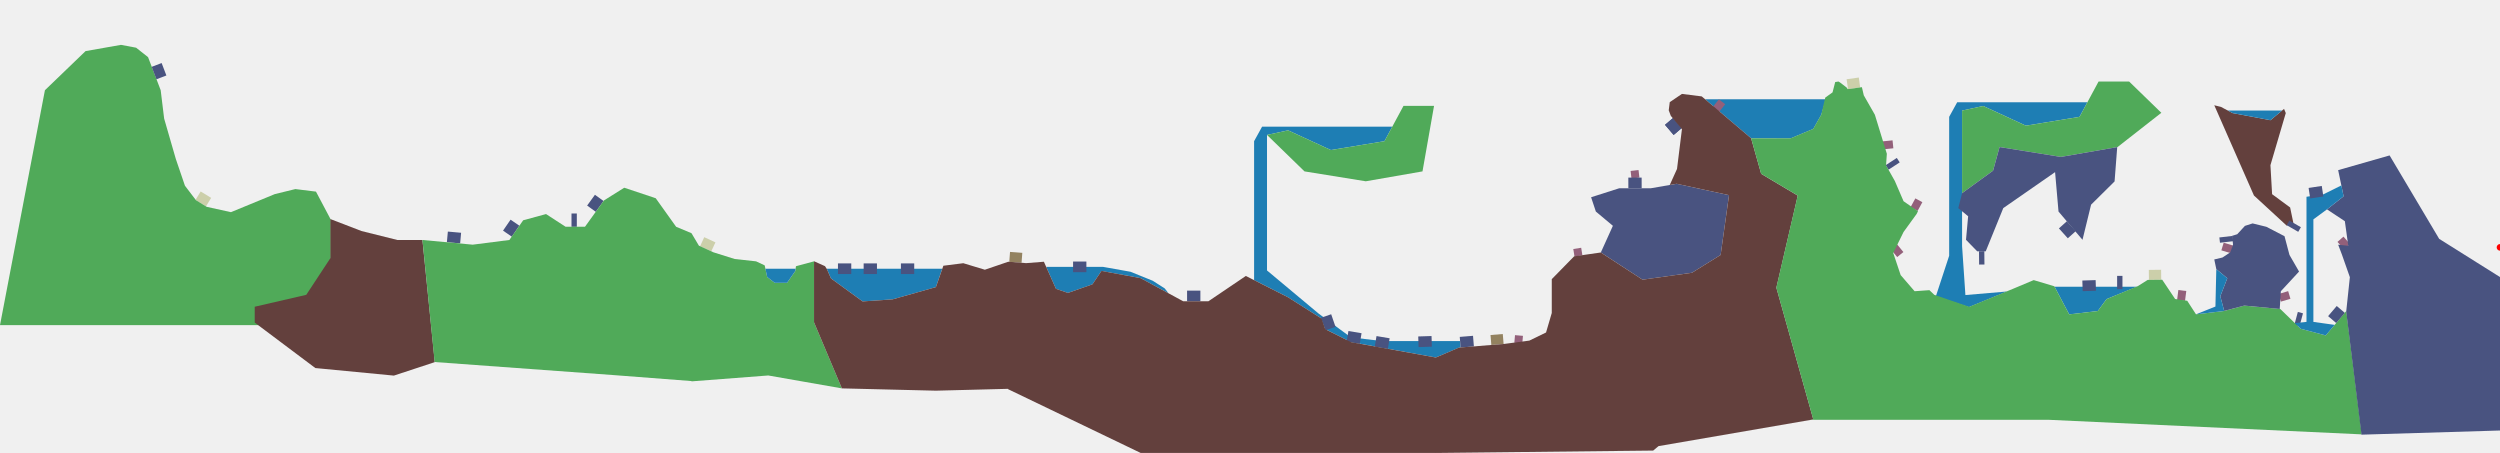
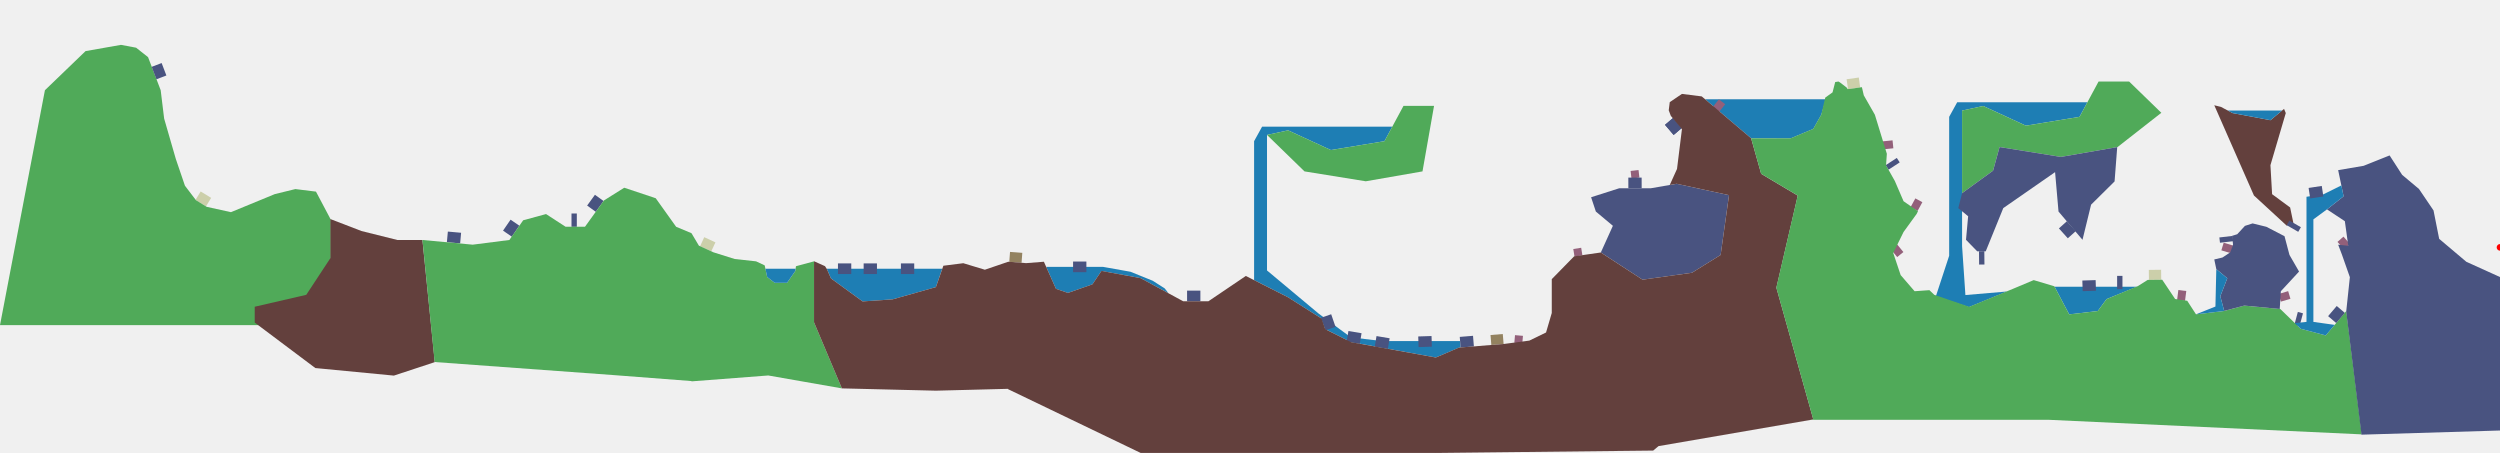
<svg xmlns="http://www.w3.org/2000/svg" width="37566" height="6806" viewBox="0 0 37566 6806" fill="none">
  <g clip-path="url(#clip0_256_2)">
    <rect x="3015.06" y="2877.05" width="185" height="150" transform="rotate(31.3118 3015.06 2877.05)" fill="#CCCFAA" />
    <path d="M19997.5 2254.5L19355 1958.5L19040.8 2027H19038.5V4064L19815.5 4713L20297 5068.5L20764 5125H21941L21948.5 5221.5L21923.5 5223.5L21575.5 5372L20297 5139.5L19921 4949.5L19850 4782L19351.5 4465.5L18844.5 4209V2121.5L18965 1903H20921.3L20803.5 2121.5L19997.5 2254.5Z" fill="#1E7EB4" />
    <path d="M2045.08 716.708L1817.79 674L1285.5 768L675 1355.74L0 4886H4660L4971.5 3884.14V3301.84L4748 2879.5L4438.5 2841L4130 2916.5L3470.36 3188.06L3105.67 3107.74L2944.69 3008.3L2778.92 2790.61L2641.84 2388.07L2466.51 1781.87L2414.55 1355.74L2224.88 858.857L2045.08 716.708Z" fill="#50AA59" />
    <rect x="2428.71" y="947.334" width="200" height="160" transform="rotate(69.0938 2428.71 947.334)" fill="#495380" />
    <path d="M5432 3471.5L4965.5 3292V3877.5L4602 4430L3827.5 4609V4847L4738.5 5530.5L5918.5 5644L6533 5441.5L6347.5 3606H5970.5L5432 3471.5Z" fill="#63403D" />
    <rect x="6729.57" y="3479.7" width="200" height="160" transform="rotate(5.17547 6729.57 3479.7)" fill="#495380" />
    <rect x="7558.84" y="3465.77" width="200" height="160" transform="rotate(-55.5634 7558.84 3465.77)" fill="#495380" />
    <rect x="8822.61" y="3088.89" width="200" height="160" transform="rotate(-54.1374 8822.61 3088.89)" fill="#495380" />
    <rect x="8587.5" y="3208" width="80" height="200" fill="#495380" />
    <rect x="10582.5" y="3564" width="185" height="150" transform="rotate(24.8154 10582.5 3564)" fill="#CCCFAA" />
    <path d="M12422.5 4038H14158.8L14063.3 4314.26L13412.3 4498.26L12961.8 4529.26L12486.3 4183.76L12422.5 4038Z" fill="#1E7EB4" />
    <rect x="12591.5" y="3958" width="200" height="160" fill="#495380" />
    <rect x="12977.5" y="3958" width="200" height="160" fill="#495380" />
    <rect x="13537.5" y="3958" width="200" height="160" fill="#495380" />
    <path d="M7861.5 3310L8205 3216.5L8499 3407.5H8790L9075 3012L9380 2821L9853.5 2979L10159.5 3407.5L10390.5 3504L10502 3691.5L10719.5 3791L11040.5 3892L11361 3927L11490.8 3988L11528.5 4163L11641 4249H11826.5L11949.5 4073.5L11960.5 4000.25L12232 3927V4843.25L12650.5 5836L11544 5642L10390.5 5730.5V5726L9237 5637.5L6531 5440L6348 3606L7103.5 3676.5L7654 3606L7861.5 3310Z" fill="#50AA59" />
    <path d="M11954.8 4038H11501L11528.5 4163L11641 4249H11826.5L11949.5 4073.5L11954.8 4038Z" fill="#1E7EB4" />
    <rect x="15177.1" y="3785.18" width="185" height="150" transform="rotate(4.28853 15177.1 3785.18)" fill="#938260" />
    <path d="M16415.4 4272.73L16551.2 4070.94L17140.3 4180.33L17558.5 4407L17502 4334.17L17321.7 4218.79L16986.7 4083.42L16574.5 4010L16574.1 4013.25V4010H15720.5L15867.4 4340.16L16047 4401.6L16415.4 4272.73Z" fill="#1E7EB4" />
    <rect x="16124.5" y="3930" width="200" height="160" fill="#495380" />
    <path d="M19997.5 2254.5L19355 1958.5L19038.5 2027.5L19602 2575.5L20522.5 2724L21375 2575.5L21548.5 1591H21089.5L20803.5 2121.5L19997.5 2254.5Z" fill="#50AA59" />
    <path d="M33272.5 1581.5L33868.6 2937.74L34360 3390L34460.5 3348.54L34412.5 3117.5L34141.5 2918L34116.5 2482L34347 1699L34321 1636L34116.5 1806.5L33546.5 1699L33373.5 1606.5L33272.5 1581.5Z" fill="#63403D" />
    <path d="M30442 1888.5L29799.5 1592.5L29485.3 1661H29483V3698L29533 4433.5L30158 4380L29585 4615L29087.5 4457L29289 3843V1755.5L29409.5 1537H31365.8L31248 1755.5L30442 1888.5Z" fill="#1E7EB4" />
    <path d="M30442 1888.5L29799.5 1592.5L29483 1661.5V2902.5L29948.5 2565L30046.5 2209.5L30967 2358L31819.5 2209.5L32477 1695L31993 1225H31534L31248 1755.5L30442 1888.5Z" fill="#50AA59" />
    <rect x="17837.5" y="4367" width="200" height="160" fill="#495380" />
    <rect x="20002.8" y="4722" width="200" height="160" transform="rotate(70.9922 20002.8 4722)" fill="#495380" />
    <rect x="20262" y="4974" width="200" height="160" transform="rotate(9.53737 20262 4974)" fill="#495380" />
    <rect x="20684" y="5050" width="200" height="160" transform="rotate(9.53737 20684 5050)" fill="#495380" />
    <rect x="21310.9" y="5055.71" width="200" height="160" transform="rotate(-1.83916 21310.9 5055.71)" fill="#495380" />
    <rect x="21934.8" y="5062.33" width="200" height="160" transform="rotate(-4.67881 21934.8 5062.33)" fill="#495380" />
    <rect x="31071.7" y="3580.71" width="200" height="160" transform="rotate(-131.943 31071.7 3580.71)" fill="#495380" />
    <path d="M31654.5 4494L31522 4673.5L31092.5 4723.84L30873 4309H32107.2L31654.5 4494Z" fill="#1E7EB4" />
    <rect x="25148.8" y="2028" width="200" height="160" transform="rotate(-130.479 25148.8 2028)" fill="#495380" />
    <rect x="25148.8" y="2028" width="200" height="160" transform="rotate(-130.479 25148.8 2028)" fill="#495380" />
    <circle cx="37566" cy="3717" r="50" fill="#FF0000" />
    <rect x="31290" y="4215.42" width="200" height="160" transform="rotate(-1.83916 31290 4215.42)" fill="#495380" />
    <rect x="22397" y="5034.14" width="185" height="150" transform="rotate(-4.69303 22397 5034.14)" fill="#938260" />
    <path d="M27432 1507.98L27367 1725L27247.5 1937L26906.5 2079.5L26313 2078.5V2078L25622.3 1492H27432V1507.98Z" fill="#1E7EB4" />
    <rect x="22765" y="5036" width="120" height="115" transform="rotate(4.9907 22765 5036)" fill="#93607A" />
    <rect x="23641" y="3741.87" width="120" height="115" transform="rotate(-9.04738 23641 3741.87)" fill="#93607A" />
    <rect x="24502" y="2568.72" width="120" height="115" transform="rotate(-6.56547 24502 2568.72)" fill="#93607A" />
    <rect x="25829.1" y="1492" width="120" height="150" transform="rotate(38.3681 25829.1 1492)" fill="#93607A" />
    <rect x="28438.2" y="2109" width="120" height="150" transform="rotate(84.1829 28438.2 2109)" fill="#93607A" />
    <rect x="24467.9" y="2669.2" width="200" height="160" transform="rotate(-0.178466 24467.9 2669.2)" fill="#495380" />
    <rect x="28780.8" y="2981" width="120" height="150" transform="rotate(28.5763 28780.8 2981)" fill="#93607A" />
    <rect x="32732.7" y="4358" width="120" height="150" transform="rotate(7.17183 32732.7 4358)" fill="#93607A" />
    <rect x="33379" y="3761.84" width="120" height="150" transform="rotate(-73.139 33379 3761.84)" fill="#93607A" />
    <rect x="34382.8" y="4374.7" width="120" height="150" transform="rotate(73.4449 34382.8 4374.7)" fill="#93607A" />
    <rect x="35123.8" y="3635.41" width="120" height="150" transform="rotate(-41.7302 35123.8 3635.41)" fill="#93607A" />
    <rect x="28600.9" y="3787.05" width="120" height="150" transform="rotate(140.686 28600.9 3787.05)" fill="#93607A" />
    <path d="M24236 3393L24054.5 3794L24681.5 4202.5L25424 4098.5L25855 3831L25981 2932.5L25194 2761.5L24808 2828.5H24332.5L23908.5 2964L23980 3179L24236 3393Z" fill="#495380" />
    <path d="M25090.4 2779.48L25194 2761.5L25981 2932.5L25855 3831L25424 4098.5L24681.5 4202.5L24054.5 3794L23653.5 3851.5L23317.5 4194.5V4703L23231.5 4996L22981 5118L22602 5168L21922.5 5223L21575 5372L20301 5141L19913.5 4946.5L19859.5 4788L19357 4468.5L18720.5 4146.5L18158 4527H17779.3L17140 4180L16551.1 4070.5L16415.3 4272.5L16047.1 4401.5L15867.5 4340L15686 3933L15418.5 3954L15150.2 3933.17L14799 4053L14475 3955L14175.5 3993L14063.3 4314.26L13412.3 4498.26L12961.8 4529.26L12486.3 4183.76L12424.4 4042.38L12397 3999.5L12232 3925.5V4843.25L12650.5 5836L14063.3 5870.5L15148 5842.72V5848L17140 6806H21571.5V6806.5L24841.5 6770.5L24921.7 6703.53L27247.5 6302.5L26692.5 4323.5L27014 2939.5L26464 2612L26313 2078L25571 1448.5L25273.5 1411L25090.4 1535L25075 1657.5L25106.5 1741L25273.5 1940L25199.5 2538.5L25090.4 2779.48Z" fill="#63403D" />
    <path d="M30967 2358L31814.2 2210.43L31774.5 2726L31421.5 3075.5L31292.5 3603.5L30932 3178.5L30880.5 2586.5L30102 3127L29838 3777H29711L29542 3603.5L29574 3249.5L29426 3127L29483 2902.5L29948.5 2565L30046.5 2209.5L30967 2358Z" fill="#495380" />
    <rect x="27748" y="1190.59" width="185" height="150" transform="rotate(-7.95194 27748 1190.59)" fill="#CCCFAA" />
    <rect x="32288.8" y="4055.71" width="185" height="150" transform="rotate(-0.687755 32288.8 4055.71)" fill="#CCCFAA" />
    <rect x="28502.2" y="2373.23" width="80" height="200" transform="rotate(56.9556 28502.2 2373.23)" fill="#495380" />
    <rect x="29819" y="3974.83" width="80" height="200" transform="rotate(179.477 29819 3974.83)" fill="#495380" />
    <rect x="31812.9" y="4145.36" width="80" height="200" fill="#495380" />
    <rect x="33358.2" y="3647.49" width="80" height="200" transform="rotate(-96.6101 33358.2 3647.49)" fill="#495380" />
    <rect x="34528.2" y="4687.3" width="80" height="200" transform="rotate(15 34528.2 4687.3)" fill="#495380" />
    <rect x="34574.2" y="3414.4" width="80" height="200" transform="rotate(120 34574.2 3414.4)" fill="#495380" />
    <path d="M27208.8 6308L27246.5 6301.5L26691.5 4322.5L27013 2938.5L26463.5 2611.5L26313 2078.5H26905.5L27246.5 1936L27366 1724L27427 1466.5L27536.5 1388L27576.5 1233L27626 1225L27650 1240L27748 1315L27764.5 1339.5L27977.5 1310L28006 1432.5L28172.5 1724L28352.5 2311L28340.5 2485L28472.5 2719.5L28603.5 3023.5L28820 3174L28801 3213.5L28603.5 3486L28448.5 3801L28560 4133.5L28769.5 4376L28992 4360L29065.7 4430.3L29591.4 4610.06L30251 4338.5L30559 4209L30869 4301.5L31092.5 4723.84L31522 4673.5L31654.5 4494L32125.5 4298.5L32272 4206L32490.5 4203.5L32684.5 4493L32866 4519.5L32998 4723L33413.5 4673.5L33724 4592L34265 4643.5L34571.5 4940.5L34947.5 5040L35256 4673.5L35488.5 6527L30781 6308H27208.8Z" fill="#50AA59" />
-     <path d="M35310 4165L35255 4682.86L35484.5 6531.5L37566 6469V4163L36652 3589L35907 2335.5L35134 2556.5L35216 2949.5L34966 3146L35234.8 3324L35286 3693.5L35134 3677L35190.5 3825L35310 4165Z" fill="#495380" />
+     <path d="M35310 4165L35255 4682.86L35484.5 6531.5L37566 6469V4163L37060.5 3934L36652 3589L36567 3162L36348.5 2839.5L36095.5 2627.5L35907 2335.5L35517 2491.5L35134 2556.5L35216 2949.5L34966 3146L35234.8 3324L35286 3693.5L35134 3677L35190.5 3825L35310 4165Z" fill="#495380" />
    <rect x="34983" y="4750.29" width="200" height="160" transform="rotate(-49.593 34983 4750.29)" fill="#495380" />
    <path d="M34055.5 3408L34328 3549L34402.5 3830.5L34546.5 4080.5L34273 4376L34256.2 4642.66L33724 4592L33421.2 4671.47L33363.1 4451.02L33468.3 4181.12L33303 4044L33272.5 3898.5L33395.5 3869.5L33513 3792L33554.5 3676.5L33541 3543.5L33617.5 3519.5L33733.5 3394L33848.5 3357L34055.5 3408Z" fill="#495380" />
    <path d="M33303 4044L33468.3 4181.12L33363.1 4451.02L33421.2 4671.47L33498.8 4651.12L33498.8 4651.12L33413.5 4673.5L32998 4723L33290 4606.13L33303 4044Z" fill="#1E7EB4" />
    <path d="M35216 2949.5L34967.3 3144.97L34761.9 3296.55V4837L35080.8 4881.62L34947.5 5040L34571.5 4940.5L34485 4856.68V4854.5L34658.2 4837V2956.5L34913 2919.5L35181.9 2786.13L35216 2949.5Z" fill="#1E7EB4" />
    <path d="M34116.5 1806.5L33546.5 1699L33474.5 1660.5H34291.6L34116.5 1806.5Z" fill="#1E7EB4" />
    <rect x="34690" y="2824.05" width="200" height="160" transform="rotate(-8.64226 34690 2824.05)" fill="#495380" />
  </g>
  <defs>
    <clipPath id="clip0_256_2">
      <rect width="37566" height="6806" fill="white" />
    </clipPath>
  </defs>
</svg>
